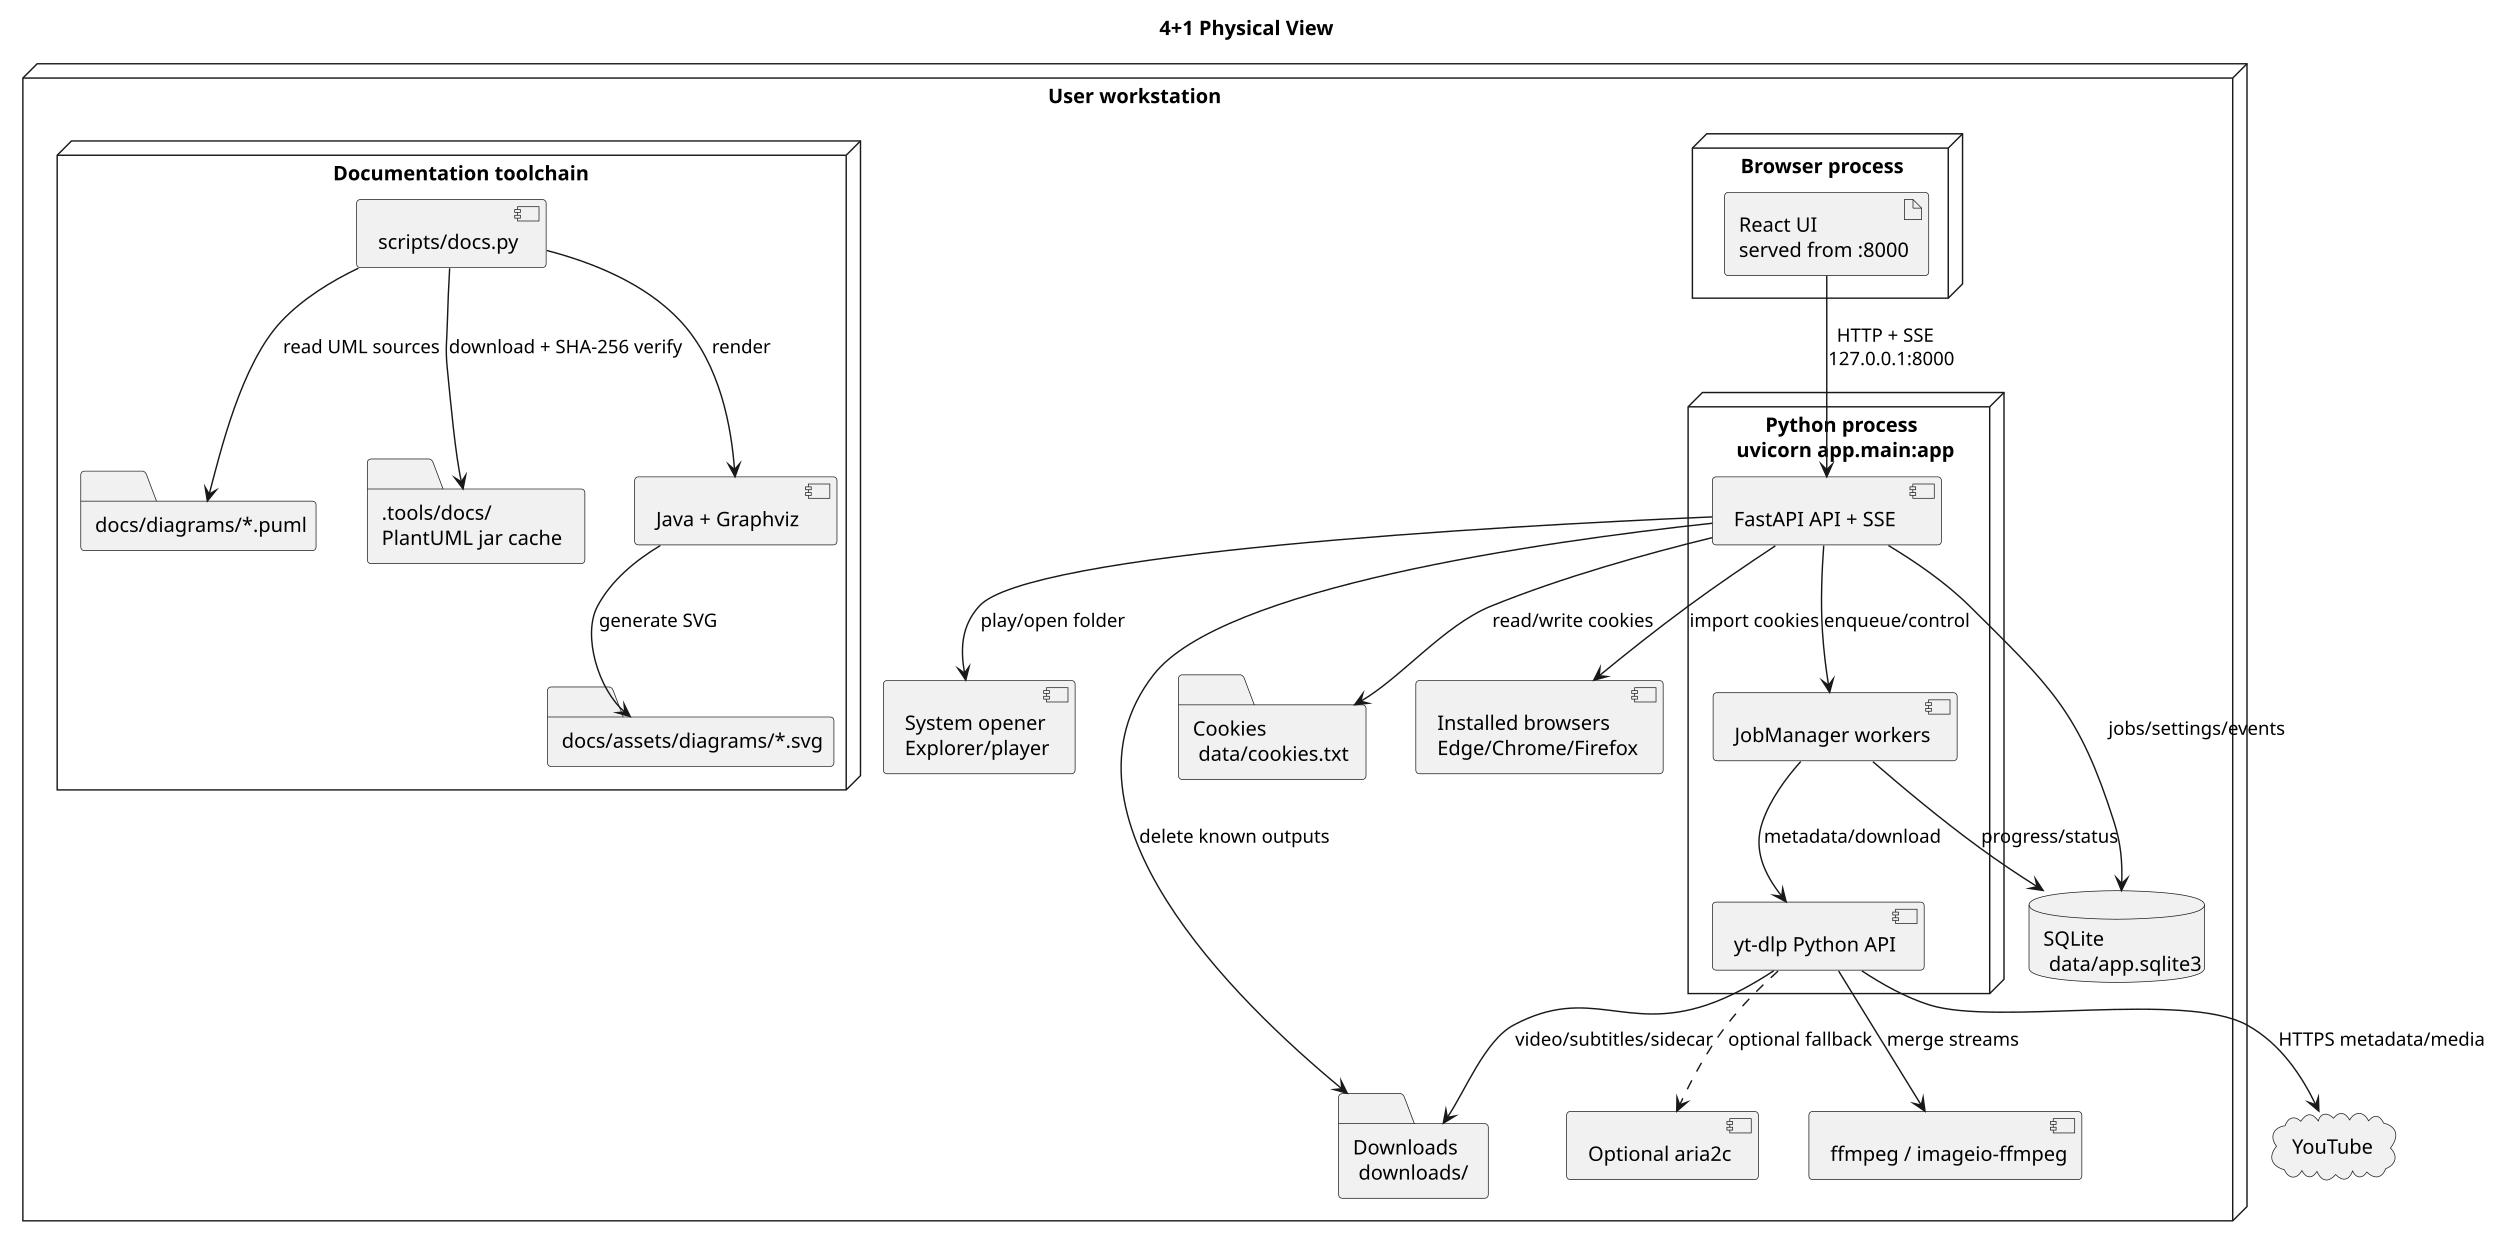
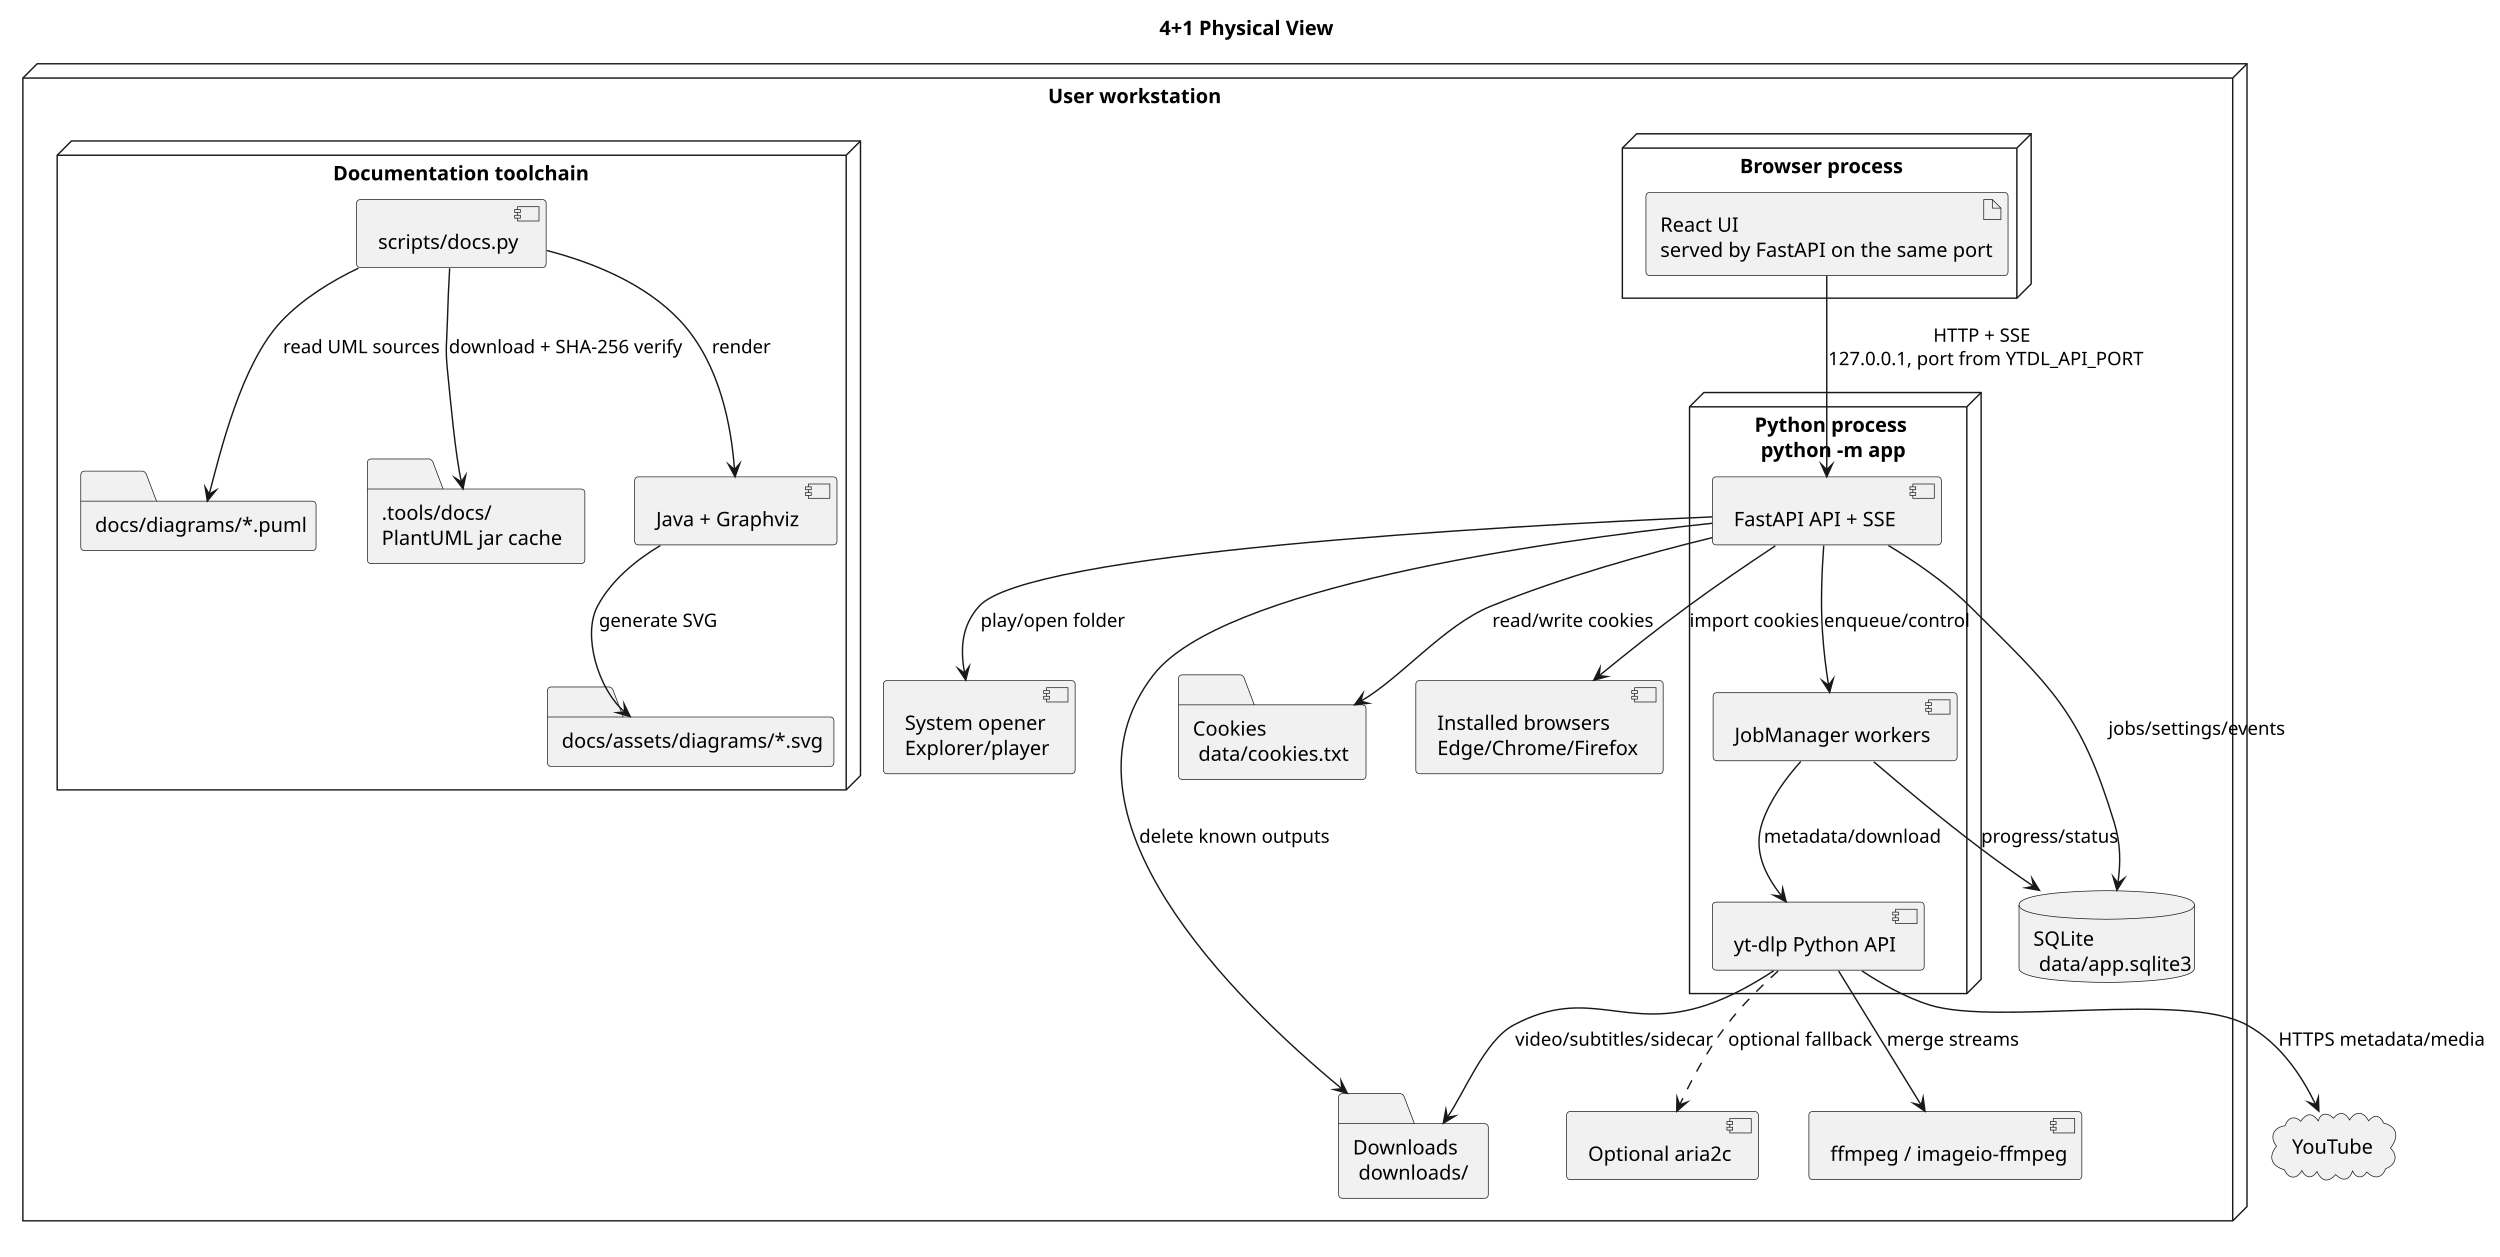
<svg xmlns="http://www.w3.org/2000/svg" contentStyleType="text/css" data-diagram-type="DESCRIPTION" height="879px" preserveAspectRatio="none" style="width:1749px;height:879px;background:#FFFFFF;" version="1.1" viewBox="0 0 1749 879" width="1749px" zoomAndPan="magnify">
  <defs />
  <g>
    <g class="title" data-source-line="1">
      <text fill="#000000" font-family="sans-serif" font-size="14" font-weight="700" lengthAdjust="spacing" textLength="120.244" x="811.101" y="24.533">4+1 Physical View</text>
    </g>
    <g class="cluster" data-qualified-name="Workstation" data-source-line="4" id="ent0001">
      <polygon fill="none" points="16,54.609,26,44.609,1572,44.609,1572,844.109,1562,854.109,16,854.109,16,54.609" style="stroke:#181818;stroke-width:1;stroke-linejoin:miter;stroke-miterlimit:10;" />
      <line style="stroke:#181818;stroke-width:1;" x1="1562" x2="1572" y1="54.609" y2="44.609" />
      <line style="stroke:#181818;stroke-width:1;" x1="16" x2="1562" y1="54.609" y2="54.609" />
      <line style="stroke:#181818;stroke-width:1;" x1="1562" x2="1562" y1="54.609" y2="854.109" />
      <text fill="#000000" font-family="sans-serif" font-size="14" font-weight="700" lengthAdjust="spacing" textLength="113.586" x="733.207" y="72.143">User workstation</text>
    </g>
    <g class="cluster" data-qualified-name="Workstation.Browser" data-source-line="5" id="ent0002">
-       <polygon fill="none" points="1184,103.609,1194,93.609,1373,93.609,1373,198.609,1363,208.609,1184,208.609,1184,103.609" style="stroke:#181818;stroke-width:1;stroke-linejoin:miter;stroke-miterlimit:10;" />
-       <line style="stroke:#181818;stroke-width:1;" x1="1363" x2="1373" y1="103.609" y2="93.609" />
-       <line style="stroke:#181818;stroke-width:1;" x1="1184" x2="1363" y1="103.609" y2="103.609" />
-       <line style="stroke:#181818;stroke-width:1;" x1="1363" x2="1363" y1="103.609" y2="208.609" />
-       <text fill="#000000" font-family="sans-serif" font-size="14" font-weight="700" lengthAdjust="spacing" textLength="113.606" x="1217.697" y="121.143">Browser process</text>
+       <polygon fill="none" points="1135,103.609,1145,93.609,1421,93.609,1421,198.609,1411,208.609,1135,208.609,1135,103.609" style="stroke:#181818;stroke-width:1;stroke-linejoin:miter;stroke-miterlimit:10;" />
+       <line style="stroke:#181818;stroke-width:1;" x1="1411" x2="1421" y1="103.609" y2="93.609" />
+       <line style="stroke:#181818;stroke-width:1;" x1="1135" x2="1411" y1="103.609" y2="103.609" />
+       <line style="stroke:#181818;stroke-width:1;" x1="1411" x2="1411" y1="103.609" y2="208.609" />
+       <text fill="#000000" font-family="sans-serif" font-size="14" font-weight="700" lengthAdjust="spacing" textLength="113.606" x="1217.197" y="121.143">Browser process</text>
    </g>
    <g class="cluster" data-qualified-name="Workstation.Python" data-source-line="9" id="ent0004">
-       <polygon fill="none" points="1181,284.609,1191,274.609,1402,274.609,1402,685.109,1392,695.109,1181,695.109,1181,284.609" style="stroke:#181818;stroke-width:1;stroke-linejoin:miter;stroke-miterlimit:10;" />
-       <line style="stroke:#181818;stroke-width:1;" x1="1392" x2="1402" y1="284.609" y2="274.609" />
-       <line style="stroke:#181818;stroke-width:1;" x1="1181" x2="1392" y1="284.609" y2="284.609" />
-       <line style="stroke:#181818;stroke-width:1;" x1="1392" x2="1392" y1="284.609" y2="695.109" />
-       <text fill="#000000" font-family="sans-serif" font-size="14" font-weight="700" lengthAdjust="spacing" textLength="105.027" x="1234.986" y="302.143">Python process</text>
-       <text fill="#000000" font-family="sans-serif" font-size="14" font-weight="700" lengthAdjust="spacing" textLength="145.462" x="1214.769" y="319.752">uvicorn app.main:app</text>
+       <polygon fill="none" points="1182,284.609,1192,274.609,1386,274.609,1386,685.109,1376,695.109,1182,695.109,1182,284.609" style="stroke:#181818;stroke-width:1;stroke-linejoin:miter;stroke-miterlimit:10;" />
+       <line style="stroke:#181818;stroke-width:1;" x1="1376" x2="1386" y1="284.609" y2="274.609" />
+       <line style="stroke:#181818;stroke-width:1;" x1="1182" x2="1376" y1="284.609" y2="284.609" />
+       <line style="stroke:#181818;stroke-width:1;" x1="1376" x2="1376" y1="284.609" y2="695.109" />
+       <text fill="#000000" font-family="sans-serif" font-size="14" font-weight="700" lengthAdjust="spacing" textLength="105.027" x="1227.486" y="302.143">Python process</text>
+       <text fill="#000000" font-family="sans-serif" font-size="14" font-weight="700" lengthAdjust="spacing" textLength="96.435" x="1231.783" y="319.752">python -m app</text>
    </g>
    <g class="cluster" data-qualified-name="Workstation.DocsToolchain" data-source-line="23" id="ent0015">
      <polygon fill="none" points="40,108.609,50,98.609,602,98.609,602,542.609,592,552.609,40,552.609,40,108.609" style="stroke:#181818;stroke-width:1;stroke-linejoin:miter;stroke-miterlimit:10;" />
      <line style="stroke:#181818;stroke-width:1;" x1="592" x2="602" y1="108.609" y2="98.609" />
      <line style="stroke:#181818;stroke-width:1;" x1="40" x2="592" y1="108.609" y2="108.609" />
      <line style="stroke:#181818;stroke-width:1;" x1="592" x2="592" y1="108.609" y2="552.609" />
      <text fill="#000000" font-family="sans-serif" font-size="14" font-weight="700" lengthAdjust="spacing" textLength="168" x="233" y="126.143">Documentation toolchain</text>
    </g>
    <g class="entity" data-qualified-name="Workstation.SQLite" data-source-line="15" id="ent0008">
-       <path d="M1419.5,633.109 C1419.5,623.109 1480.872,623.109 1480.872,623.109 C1480.872,623.109 1542.244,623.109 1542.244,633.109 L1542.244,677.328 C1542.244,687.328 1480.872,687.328 1480.872,687.328 C1480.872,687.328 1419.5,687.328 1419.5,677.328 L1419.5,633.109" fill="#F1F1F1" style="stroke:#181818;stroke-width:0.5;" />
-       <path d="M1419.5,633.109 C1419.5,643.109 1480.872,643.109 1480.872,643.109 C1480.872,643.109 1542.244,643.109 1542.244,633.109" fill="none" style="stroke:#181818;stroke-width:0.5;" />
-       <text fill="#000000" font-family="sans-serif" font-size="14" lengthAdjust="spacing" textLength="42.8" x="1429.5" y="661.643">SQLite</text>
-       <text fill="#000000" font-family="sans-serif" font-size="14" lengthAdjust="spacing" textLength="98.855" x="1433.39" y="679.252">data/app.sqlite3</text>
+       <path d="M1412.5,633.109 C1412.5,623.109 1473.872,623.109 1473.872,623.109 C1473.872,623.109 1535.244,623.109 1535.244,633.109 L1535.244,677.328 C1535.244,687.328 1473.872,687.328 1473.872,687.328 C1473.872,687.328 1412.5,687.328 1412.5,677.328 L1412.5,633.109" fill="#F1F1F1" style="stroke:#181818;stroke-width:0.5;" />
+       <path d="M1412.5,633.109 C1412.5,643.109 1473.872,643.109 1473.872,643.109 C1473.872,643.109 1535.244,643.109 1535.244,633.109" fill="none" style="stroke:#181818;stroke-width:0.5;" />
+       <text fill="#000000" font-family="sans-serif" font-size="14" lengthAdjust="spacing" textLength="42.8" x="1422.5" y="661.643">SQLite</text>
+       <text fill="#000000" font-family="sans-serif" font-size="14" lengthAdjust="spacing" textLength="98.855" x="1426.39" y="679.252">data/app.sqlite3</text>
    </g>
    <g class="entity" data-qualified-name="Workstation.Downloads" data-source-line="16" id="ent0009">
      <path d="M939,765.109 L980,765.109 A3.75,3.75 0 0 1 982.5,767.609 L989.5,786.109 L1038.717,786.109 A2.5,2.5 0 0 1 1041.217,788.609 L1041.217,835.828 A2.5,2.5 0 0 1 1038.717,838.328 L939,838.328 A2.5,2.5 0 0 1 936.5,835.828 L936.5,767.609 A2.5,2.5 0 0 1 939,765.109" fill="#F1F1F1" style="stroke:#181818;stroke-width:0.5;" />
      <line style="stroke:#181818;stroke-width:0.5;" x1="936.5" x2="989.5" y1="786.109" y2="786.109" />
      <text fill="#000000" font-family="sans-serif" font-size="14" lengthAdjust="spacing" textLength="69.262" x="946.5" y="807.643">Downloads</text>
      <text fill="#000000" font-family="sans-serif" font-size="14" lengthAdjust="spacing" textLength="70.827" x="950.39" y="825.252">downloads/</text>
    </g>
    <g class="entity" data-qualified-name="Workstation.CookiesFile" data-source-line="17" id="ent0010">
      <path d="M827,472.109 L868,472.109 A3.75,3.75 0 0 1 870.5,474.609 L877.5,493.109 L953.165,493.109 A2.5,2.5 0 0 1 955.665,495.609 L955.665,542.828 A2.5,2.5 0 0 1 953.165,545.328 L827,545.328 A2.5,2.5 0 0 1 824.5,542.828 L824.5,474.609 A2.5,2.5 0 0 1 827,472.109" fill="#F1F1F1" style="stroke:#181818;stroke-width:0.5;" />
      <line style="stroke:#181818;stroke-width:0.5;" x1="824.5" x2="877.5" y1="493.109" y2="493.109" />
      <text fill="#000000" font-family="sans-serif" font-size="14" lengthAdjust="spacing" textLength="50.579" x="834.5" y="514.643">Cookies</text>
      <text fill="#000000" font-family="sans-serif" font-size="14" lengthAdjust="spacing" textLength="97.275" x="838.39" y="532.252">data/cookies.txt</text>
    </g>
    <g class="entity" data-qualified-name="Workstation.Browsers" data-source-line="18" id="ent0011">
      <rect fill="#F1F1F1" height="65.219" rx="2.5" ry="2.5" style="stroke:#181818;stroke-width:0.5;" width="173.055" x="990.5" y="476.109" />
      <rect fill="#F1F1F1" height="10" style="stroke:#181818;stroke-width:0.5;" width="15" x="1143.555" y="481.109" />
      <rect fill="#F1F1F1" height="2" style="stroke:#181818;stroke-width:0.5;" width="4" x="1141.555" y="483.109" />
      <rect fill="#F1F1F1" height="2" style="stroke:#181818;stroke-width:0.5;" width="4" x="1141.555" y="487.109" />
      <text fill="#000000" font-family="sans-serif" font-size="14" lengthAdjust="spacing" textLength="112.827" x="1005.5" y="510.643">Installed browsers</text>
      <text fill="#000000" font-family="sans-serif" font-size="14" lengthAdjust="spacing" textLength="133.055" x="1005.5" y="528.252">Edge/Chrome/Firefox</text>
    </g>
    <g class="entity" data-qualified-name="Workstation.FFMPEG" data-source-line="19" id="ent0012">
      <rect fill="#F1F1F1" height="47.609" rx="2.5" ry="2.5" style="stroke:#181818;stroke-width:0.5;" width="190.958" x="1265.5" y="777.609" />
      <rect fill="#F1F1F1" height="10" style="stroke:#181818;stroke-width:0.5;" width="15" x="1436.458" y="782.609" />
      <rect fill="#F1F1F1" height="2" style="stroke:#181818;stroke-width:0.5;" width="4" x="1434.458" y="784.609" />
      <rect fill="#F1F1F1" height="2" style="stroke:#181818;stroke-width:0.5;" width="4" x="1434.458" y="788.609" />
      <text fill="#000000" font-family="sans-serif" font-size="14" lengthAdjust="spacing" textLength="150.958" x="1280.5" y="812.143">ffmpeg / imageio-ffmpeg</text>
    </g>
    <g class="entity" data-qualified-name="Workstation.Aria2" data-source-line="20" id="ent0013">
      <rect fill="#F1F1F1" height="47.609" rx="2.5" ry="2.5" style="stroke:#181818;stroke-width:0.5;" width="134.165" x="1096" y="777.609" />
      <rect fill="#F1F1F1" height="10" style="stroke:#181818;stroke-width:0.5;" width="15" x="1210.165" y="782.609" />
      <rect fill="#F1F1F1" height="2" style="stroke:#181818;stroke-width:0.5;" width="4" x="1208.165" y="784.609" />
      <rect fill="#F1F1F1" height="2" style="stroke:#181818;stroke-width:0.5;" width="4" x="1208.165" y="788.609" />
      <text fill="#000000" font-family="sans-serif" font-size="14" lengthAdjust="spacing" textLength="94.165" x="1111" y="812.143">Optional aria2c</text>
    </g>
    <g class="entity" data-qualified-name="Workstation.Opener" data-source-line="21" id="ent0014">
      <rect fill="#F1F1F1" height="65.219" rx="2.5" ry="2.5" style="stroke:#181818;stroke-width:0.5;" width="134.158" x="618" y="476.109" />
      <rect fill="#F1F1F1" height="10" style="stroke:#181818;stroke-width:0.5;" width="15" x="732.158" y="481.109" />
      <rect fill="#F1F1F1" height="2" style="stroke:#181818;stroke-width:0.5;" width="4" x="730.158" y="483.109" />
      <rect fill="#F1F1F1" height="2" style="stroke:#181818;stroke-width:0.5;" width="4" x="730.158" y="487.109" />
      <text fill="#000000" font-family="sans-serif" font-size="14" lengthAdjust="spacing" textLength="94.158" x="633" y="510.643">System opener</text>
      <text fill="#000000" font-family="sans-serif" font-size="14" lengthAdjust="spacing" textLength="94.151" x="633" y="528.252">Explorer/player</text>
    </g>
    <g class="entity" data-qualified-name="Workstation.Browser.UI" data-source-line="6" id="ent0003">
-       <rect fill="#F1F1F1" height="58.219" rx="2.5" ry="2.5" style="stroke:#181818;stroke-width:0.5;" width="142.834" x="1206.5" y="134.609" />
-       <polygon fill="#F1F1F1" points="1332.334,139.609,1332.334,153.609,1344.334,153.609,1344.334,145.609,1338.334,139.609,1332.334,139.609" style="stroke:#181818;stroke-width:0.5;stroke-linejoin:miter;stroke-miterlimit:10;" />
-       <line style="stroke:#181818;stroke-width:0.5;" x1="1338.334" x2="1338.334" y1="139.609" y2="145.609" />
-       <line style="stroke:#181818;stroke-width:0.5;" x1="1344.334" x2="1338.334" y1="145.609" y2="145.609" />
-       <text fill="#000000" font-family="sans-serif" font-size="14" lengthAdjust="spacing" textLength="54.462" x="1216.5" y="162.143">React UI</text>
-       <text fill="#000000" font-family="sans-serif" font-size="14" lengthAdjust="spacing" textLength="112.834" x="1216.5" y="179.752">served from :8000</text>
+       <rect fill="#F1F1F1" height="58.219" rx="2.5" ry="2.5" style="stroke:#181818;stroke-width:0.5;" width="253.33" x="1151.5" y="134.609" />
+       <polygon fill="#F1F1F1" points="1387.83,139.609,1387.83,153.609,1399.83,153.609,1399.83,145.609,1393.83,139.609,1387.83,139.609" style="stroke:#181818;stroke-width:0.5;stroke-linejoin:miter;stroke-miterlimit:10;" />
+       <line style="stroke:#181818;stroke-width:0.5;" x1="1393.83" x2="1393.83" y1="139.609" y2="145.609" />
+       <line style="stroke:#181818;stroke-width:0.5;" x1="1399.83" x2="1393.83" y1="145.609" y2="145.609" />
+       <text fill="#000000" font-family="sans-serif" font-size="14" lengthAdjust="spacing" textLength="54.462" x="1161.5" y="162.143">React UI</text>
+       <text fill="#000000" font-family="sans-serif" font-size="14" lengthAdjust="spacing" textLength="223.33" x="1161.5" y="179.752">served by FastAPI on the same port</text>
    </g>
    <g class="entity" data-qualified-name="Workstation.Python.API" data-source-line="10" id="ent0005">
      <rect fill="#F1F1F1" height="47.609" rx="2.5" ry="2.5" style="stroke:#181818;stroke-width:0.5;" width="160.217" x="1198" y="333.609" />
      <rect fill="#F1F1F1" height="10" style="stroke:#181818;stroke-width:0.5;" width="15" x="1338.217" y="338.609" />
      <rect fill="#F1F1F1" height="2" style="stroke:#181818;stroke-width:0.5;" width="4" x="1336.217" y="340.609" />
      <rect fill="#F1F1F1" height="2" style="stroke:#181818;stroke-width:0.5;" width="4" x="1336.217" y="344.609" />
      <text fill="#000000" font-family="sans-serif" font-size="14" lengthAdjust="spacing" textLength="120.217" x="1213" y="368.143">FastAPI API + SSE</text>
    </g>
    <g class="entity" data-qualified-name="Workstation.Python.Workers" data-source-line="11" id="ent0006">
      <rect fill="#F1F1F1" height="47.609" rx="2.5" ry="2.5" style="stroke:#181818;stroke-width:0.5;" width="170.724" x="1198.5" y="484.609" />
      <rect fill="#F1F1F1" height="10" style="stroke:#181818;stroke-width:0.5;" width="15" x="1349.224" y="489.609" />
      <rect fill="#F1F1F1" height="2" style="stroke:#181818;stroke-width:0.5;" width="4" x="1347.224" y="491.609" />
      <rect fill="#F1F1F1" height="2" style="stroke:#181818;stroke-width:0.5;" width="4" x="1347.224" y="495.609" />
      <text fill="#000000" font-family="sans-serif" font-size="14" lengthAdjust="spacing" textLength="130.724" x="1213.5" y="519.143">JobManager workers</text>
    </g>
    <g class="entity" data-qualified-name="Workstation.Python.YTDLP" data-source-line="12" id="ent0007">
      <rect fill="#F1F1F1" height="47.609" rx="2.5" ry="2.5" style="stroke:#181818;stroke-width:0.5;" width="148.165" x="1198" y="631.109" />
      <rect fill="#F1F1F1" height="10" style="stroke:#181818;stroke-width:0.5;" width="15" x="1326.165" y="636.109" />
      <rect fill="#F1F1F1" height="2" style="stroke:#181818;stroke-width:0.5;" width="4" x="1324.165" y="638.109" />
      <rect fill="#F1F1F1" height="2" style="stroke:#181818;stroke-width:0.5;" width="4" x="1324.165" y="642.109" />
      <text fill="#000000" font-family="sans-serif" font-size="14" lengthAdjust="spacing" textLength="108.165" x="1213" y="665.643">yt-dlp Python API</text>
    </g>
    <g class="entity" data-qualified-name="Workstation.DocsToolchain.DocsScript" data-source-line="24" id="ent0016">
      <rect fill="#F1F1F1" height="47.609" rx="2.5" ry="2.5" style="stroke:#181818;stroke-width:0.5;" width="132.586" x="249.5" y="139.609" />
      <rect fill="#F1F1F1" height="10" style="stroke:#181818;stroke-width:0.5;" width="15" x="362.086" y="144.609" />
      <rect fill="#F1F1F1" height="2" style="stroke:#181818;stroke-width:0.5;" width="4" x="360.086" y="146.609" />
      <rect fill="#F1F1F1" height="2" style="stroke:#181818;stroke-width:0.5;" width="4" x="360.086" y="150.609" />
      <text fill="#000000" font-family="sans-serif" font-size="14" lengthAdjust="spacing" textLength="92.586" x="264.5" y="174.143">scripts/docs.py</text>
    </g>
    <g class="entity" data-qualified-name="Workstation.DocsToolchain.PlantUMLCache" data-source-line="25" id="ent0017">
      <path d="M259.5,321.109 L300.5,321.109 A3.75,3.75 0 0 1 303,323.609 L310,342.109 L406.665,342.109 A2.5,2.5 0 0 1 409.165,344.609 L409.165,391.828 A2.5,2.5 0 0 1 406.665,394.328 L259.5,394.328 A2.5,2.5 0 0 1 257,391.828 L257,323.609 A2.5,2.5 0 0 1 259.5,321.109" fill="#F1F1F1" style="stroke:#181818;stroke-width:0.5;" />
      <line style="stroke:#181818;stroke-width:0.5;" x1="257" x2="310" y1="342.109" y2="342.109" />
      <text fill="#000000" font-family="sans-serif" font-size="14" lengthAdjust="spacing" textLength="70.814" x="267" y="363.643">.tools/docs/</text>
      <text fill="#000000" font-family="sans-serif" font-size="14" lengthAdjust="spacing" textLength="122.165" x="267" y="381.252">PlantUML jar cache</text>
    </g>
    <g class="entity" data-qualified-name="Workstation.DocsToolchain.DocsRuntime" data-source-line="26" id="ent0018">
      <rect fill="#F1F1F1" height="47.609" rx="2.5" ry="2.5" style="stroke:#181818;stroke-width:0.5;" width="141.548" x="444" y="333.609" />
      <rect fill="#F1F1F1" height="10" style="stroke:#181818;stroke-width:0.5;" width="15" x="565.548" y="338.609" />
      <rect fill="#F1F1F1" height="2" style="stroke:#181818;stroke-width:0.5;" width="4" x="563.548" y="340.609" />
      <rect fill="#F1F1F1" height="2" style="stroke:#181818;stroke-width:0.5;" width="4" x="563.548" y="344.609" />
      <text fill="#000000" font-family="sans-serif" font-size="14" lengthAdjust="spacing" textLength="101.548" x="459" y="368.143">Java + Graphviz</text>
    </g>
    <g class="entity" data-qualified-name="Workstation.DocsToolchain.DiagramSources" data-source-line="27" id="ent0019">
      <path d="M59,329.609 L100,329.609 A3.75,3.75 0 0 1 102.5,332.109 L109.5,350.609 L218.613,350.609 A2.5,2.5 0 0 1 221.113,353.109 L221.113,382.719 A2.5,2.5 0 0 1 218.613,385.219 L59,385.219 A2.5,2.5 0 0 1 56.5,382.719 L56.5,332.109 A2.5,2.5 0 0 1 59,329.609" fill="#F1F1F1" style="stroke:#181818;stroke-width:0.5;" />
      <line style="stroke:#181818;stroke-width:0.5;" x1="56.5" x2="109.5" y1="350.609" y2="350.609" />
      <text fill="#000000" font-family="sans-serif" font-size="14" lengthAdjust="spacing" textLength="134.613" x="66.5" y="372.143">docs/diagrams/*.puml</text>
    </g>
    <g class="entity" data-qualified-name="Workstation.DocsToolchain.DiagramAssets" data-source-line="28" id="ent0020">
      <path d="M385.5,480.609 L426.5,480.609 A3.75,3.75 0 0 1 429,483.109 L436,501.609 L580.906,501.609 A2.5,2.5 0 0 1 583.406,504.109 L583.406,533.719 A2.5,2.5 0 0 1 580.906,536.219 L385.5,536.219 A2.5,2.5 0 0 1 383,533.719 L383,483.109 A2.5,2.5 0 0 1 385.5,480.609" fill="#F1F1F1" style="stroke:#181818;stroke-width:0.5;" />
      <line style="stroke:#181818;stroke-width:0.5;" x1="383" x2="436" y1="501.609" y2="501.609" />
      <text fill="#000000" font-family="sans-serif" font-size="14" lengthAdjust="spacing" textLength="170.406" x="393" y="523.143">docs/assets/diagrams/*.svg</text>
    </g>
    <g class="entity" data-qualified-name="YouTube" data-source-line="32" id="ent0021">
      <path d="M1598.652,787.586 C1600.411,782.118 1605.006,780.018 1609.603,784.447 C1613.699,778.525 1617.559,778.314 1621.895,784.197 C1623.576,777.958 1629.006,778.499 1632.494,782.286 C1636.578,777.284 1640.842,778.202 1643.803,783.517 C1647.505,777.13 1653.896,777.469 1657.005,784.117 C1661.273,779.277 1664.862,780.114 1667.578,785.692 C1678.088,788.526 1677.936,795.991 1672.353,803.211 C1678.018,808.71 1675.933,815.011 1669.035,817.615 C1666.261,824.815 1660.761,824.861 1655.817,819.992 C1652.763,824.792 1648.196,824.447 1645.863,819.272 C1643.296,826.01 1638.966,826.669 1633.984,821.729 C1628.769,827.689 1624.101,826.414 1620.952,819.618 C1617.375,825.054 1613.298,824.272 1610.383,818.967 C1606.889,825.399 1600.981,824.88 1598.138,818.352 C1589.188,815.857 1586.464,809.423 1592.662,801.89 C1587.453,795.354 1590.589,788.564 1598.652,787.586" fill="#F1F1F1" style="stroke:#181818;stroke-width:0.5;" />
      <text fill="#000000" font-family="sans-serif" font-size="14" lengthAdjust="spacing" textLength="56.82" x="1603.5" y="807.143">YouTube</text>
    </g>
    <g class="link" data-entity-1="ent0003" data-entity-2="ent0005" data-link-type="dependency" data-source-line="34" id="lnk22">
      <path d="M1278,192.939 C1278,231.119 1278,293.349 1278,328.589" fill="none" id="UI-to-API" style="stroke:#181818;stroke-width:1;" />
      <polygon fill="#181818" points="1278,333.589,1282,324.589,1278,328.589,1274,324.589,1278,333.589" style="stroke:#181818;stroke-width:1;stroke-linejoin:miter;stroke-miterlimit:10;" />
-       <text fill="#000000" font-family="sans-serif" font-size="13" lengthAdjust="spacing" textLength="74.769" x="1284.989" y="239.105">HTTP + SSE</text>
-       <text fill="#000000" font-family="sans-serif" font-size="13" lengthAdjust="spacing" textLength="86.747" x="1279" y="255.456">127.0.0.1:8000</text>
+       <text fill="#000000" font-family="sans-serif" font-size="13" lengthAdjust="spacing" textLength="74.769" x="1352.525" y="239.105">HTTP + SSE</text>
+       <text fill="#000000" font-family="sans-serif" font-size="13" lengthAdjust="spacing" textLength="221.819" x="1279" y="255.456">127.0.0.1, port from YTDL_API_PORT</text>
    </g>
    <g class="link" data-entity-1="ent0005" data-entity-2="ent0006" data-link-type="dependency" data-source-line="35" id="lnk23">
      <path d="M1275.88,381.669 C1274.66,398.449 1273.6,421.699 1275,442.109 C1275.96,456.199 1277.312,466.929 1279.252,479.409" fill="none" id="API-to-Workers" style="stroke:#181818;stroke-width:1;" />
      <polygon fill="#181818" points="1280.02,484.349,1282.59,474.842,1279.252,479.409,1274.685,476.071,1280.02,484.349" style="stroke:#181818;stroke-width:1;stroke-linejoin:miter;stroke-miterlimit:10;" />
      <text fill="#000000" font-family="sans-serif" font-size="13" lengthAdjust="spacing" textLength="93.241" x="1276" y="438.604">enqueue/control</text>
    </g>
    <g class="link" data-entity-1="ent0005" data-entity-2="ent0008" data-link-type="dependency" data-source-line="36" id="lnk24">
-       <path d="M1321.15,381.639 C1339.9,392.909 1361.34,407.609 1378,424.109 C1435.37,480.929 1454.57,498.159 1479,575.109 C1483.86,590.409 1484.865,603.232 1484.345,618.062" fill="none" id="API-to-SQLite" style="stroke:#181818;stroke-width:1;" />
-       <polygon fill="#181818" points="1484.17,623.059,1488.483,614.205,1484.345,618.062,1480.488,613.925,1484.17,623.059" style="stroke:#181818;stroke-width:1;stroke-linejoin:miter;stroke-miterlimit:10;" />
+       <path d="M1321.15,381.639 C1339.9,392.909 1361.34,407.609 1378,424.109 C1435.37,480.929 1455.54,497.849 1479,575.109 C1483.63,590.359 1483.722,603.056 1481.692,617.806" fill="none" id="API-to-SQLite" style="stroke:#181818;stroke-width:1;" />
+       <polygon fill="#181818" points="1481.01,622.759,1486.2,614.389,1481.692,617.806,1478.274,613.298,1481.01,622.759" style="stroke:#181818;stroke-width:1;stroke-linejoin:miter;stroke-miterlimit:10;" />
      <text fill="#000000" font-family="sans-serif" font-size="13" lengthAdjust="spacing" textLength="114.175" x="1475" y="514.105">jobs/settings/events</text>
    </g>
    <g class="link" data-entity-1="ent0006" data-entity-2="ent0008" data-link-type="dependency" data-source-line="37" id="lnk25">
-       <path d="M1310.28,532.879 C1330.25,550.169 1358.68,573.979 1385,593.109 C1399.06,603.329 1410.566,611.053 1425.166,620.303" fill="none" id="Workers-to-SQLite" style="stroke:#181818;stroke-width:1;" />
-       <polygon fill="#181818" points="1429.39,622.979,1423.928,614.784,1425.166,620.303,1419.647,621.542,1429.39,622.979" style="stroke:#181818;stroke-width:1;stroke-linejoin:miter;stroke-miterlimit:10;" />
+       <path d="M1310.9,532.969 C1330.95,550.099 1359.2,573.669 1385,593.109 C1398.31,603.139 1409.003,610.747 1422.663,620.087" fill="none" id="Workers-to-SQLite" style="stroke:#181818;stroke-width:1;" />
+       <polygon fill="#181818" points="1426.79,622.909,1421.618,614.528,1422.663,620.087,1417.103,621.131,1426.79,622.909" style="stroke:#181818;stroke-width:1;stroke-linejoin:miter;stroke-miterlimit:10;" />
      <text fill="#000000" font-family="sans-serif" font-size="13" lengthAdjust="spacing" textLength="88.874" x="1386" y="589.605">progress/status</text>
    </g>
    <g class="link" data-entity-1="ent0006" data-entity-2="ent0007" data-link-type="dependency" data-source-line="38" id="lnk26">
      <path d="M1259.8,532.769 C1249.41,544.369 1238.43,559.299 1233,575.109 C1226.29,594.639 1234.422,611.606 1246.513,627.006" fill="none" id="Workers-to-YTDLP" style="stroke:#181818;stroke-width:1;" />
      <polygon fill="#181818" points="1249.6,630.939,1247.189,621.39,1246.513,627.006,1240.896,626.33,1249.6,630.939" style="stroke:#181818;stroke-width:1;stroke-linejoin:miter;stroke-miterlimit:10;" />
      <text fill="#000000" font-family="sans-serif" font-size="13" lengthAdjust="spacing" textLength="113.471" x="1234" y="589.605">metadata/download</text>
    </g>
    <g class="link" data-entity-1="ent0007" data-entity-2="ent0021" data-link-type="dependency" data-source-line="39" id="lnk27">
      <path d="M1302.6,679.229 C1316.36,688.349 1333.25,697.879 1350,703.109 C1397.18,717.839 1528.75,693.179 1572,717.109 C1595.9,730.329 1610.473,753.083 1620.093,772.863" fill="none" id="YTDLP-to-YouTube" style="stroke:#181818;stroke-width:1;" />
      <polygon fill="#181818" points="1622.28,777.359,1621.941,767.516,1620.093,772.863,1614.747,771.015,1622.28,777.359" style="stroke:#181818;stroke-width:1;stroke-linejoin:miter;stroke-miterlimit:10;" />
      <text fill="#000000" font-family="sans-serif" font-size="13" lengthAdjust="spacing" textLength="139.445" x="1594" y="731.605">HTTPS metadata/media</text>
    </g>
    <g class="link" data-entity-1="ent0007" data-entity-2="ent0009" data-link-type="dependency" data-source-line="40" id="lnk28">
      <path d="M1240.92,679.149 C1227.21,688.139 1210.49,697.589 1194,703.109 C1136.79,722.249 1112.27,688.819 1059,717.109 C1038.62,727.939 1024.606,764.298 1012.556,781.708" fill="none" id="YTDLP-to-Downloads" style="stroke:#181818;stroke-width:1;" />
      <polygon fill="#181818" points="1009.71,785.819,1018.121,780.696,1012.556,781.708,1011.543,776.143,1009.71,785.819" style="stroke:#181818;stroke-width:1;stroke-linejoin:miter;stroke-miterlimit:10;" />
      <text fill="#000000" font-family="sans-serif" font-size="13" lengthAdjust="spacing" textLength="127.899" x="1060" y="731.605">video/subtitles/sidecar</text>
    </g>
    <g class="link" data-entity-1="ent0007" data-entity-2="ent0012" data-link-type="dependency" data-source-line="41" id="lnk29">
      <path d="M1286.3,679.329 C1302.91,706.289 1327.517,746.253 1344.117,773.193" fill="none" id="YTDLP-to-FFMPEG" style="stroke:#181818;stroke-width:1;" />
      <polygon fill="#181818" points="1346.74,777.449,1345.424,767.689,1344.117,773.193,1338.613,771.885,1346.74,777.449" style="stroke:#181818;stroke-width:1;stroke-linejoin:miter;stroke-miterlimit:10;" />
      <text fill="#000000" font-family="sans-serif" font-size="13" lengthAdjust="spacing" textLength="86.69" x="1320" y="731.605">merge streams</text>
    </g>
    <g class="link" data-entity-1="ent0007" data-entity-2="ent0013" data-link-type="dependency" data-source-line="42" id="lnk30">
      <path d="M1243.93,679.329 C1231.98,690.059 1218.43,703.439 1208,717.109 C1193.61,735.959 1183.282,755.487 1175.152,772.937" fill="none" id="YTDLP-to-Aria2" style="stroke:#181818;stroke-width:1;stroke-dasharray:7,7;" />
      <polygon fill="#181818" points="1173.04,777.469,1180.467,771.001,1175.152,772.937,1173.215,767.622,1173.04,777.469" style="stroke:#181818;stroke-width:1;stroke-linejoin:miter;stroke-miterlimit:10;" />
      <text fill="#000000" font-family="sans-serif" font-size="13" lengthAdjust="spacing" textLength="93.228" x="1209" y="731.605">optional fallback</text>
    </g>
    <g class="link" data-entity-1="ent0005" data-entity-2="ent0011" data-link-type="dependency" data-source-line="43" id="lnk31">
      <path d="M1242.04,381.869 C1223.54,394.089 1200.79,409.519 1181,424.109 C1158.63,440.599 1138.247,456.8 1118.797,472.74" fill="none" id="API-to-Browsers" style="stroke:#181818;stroke-width:1;" />
      <polygon fill="#181818" points="1114.93,475.909,1124.427,473.298,1118.797,472.74,1119.355,467.111,1114.93,475.909" style="stroke:#181818;stroke-width:1;stroke-linejoin:miter;stroke-miterlimit:10;" />
      <text fill="#000000" font-family="sans-serif" font-size="13" lengthAdjust="spacing" textLength="83.808" x="1182" y="438.604">import cookies</text>
    </g>
    <g class="link" data-entity-1="ent0005" data-entity-2="ent0010" data-link-type="dependency" data-source-line="44" id="lnk32">
      <path d="M1197.9,376.129 C1151.75,387.399 1093.13,403.749 1043,424.109 C1010.34,437.369 980.049,474.358 952.009,490.558" fill="none" id="API-to-CookiesFile" style="stroke:#181818;stroke-width:1;" />
      <polygon fill="#181818" points="947.68,493.059,957.474,492.021,952.009,490.558,953.472,485.094,947.68,493.059" style="stroke:#181818;stroke-width:1;stroke-linejoin:miter;stroke-miterlimit:10;" />
      <text fill="#000000" font-family="sans-serif" font-size="13" lengthAdjust="spacing" textLength="104.768" x="1044" y="438.604">read/write cookies</text>
    </g>
    <g class="link" data-entity-1="ent0005" data-entity-2="ent0009" data-link-type="dependency" data-source-line="45" id="lnk33">
      <path d="M1197.96,366.049 C1076.42,379.189 854.41,411.079 807,472.109 C731.41,569.429 862.776,698.914 938.736,761.694" fill="none" id="API-to-Downloads" style="stroke:#181818;stroke-width:1;" />
      <polygon fill="#181818" points="942.59,764.879,938.201,756.062,938.736,761.694,933.104,762.229,942.59,764.879" style="stroke:#181818;stroke-width:1;stroke-linejoin:miter;stroke-miterlimit:10;" />
      <text fill="#000000" font-family="sans-serif" font-size="13" lengthAdjust="spacing" textLength="122.865" x="797" y="589.605">delete known outputs</text>
    </g>
    <g class="link" data-entity-1="ent0005" data-entity-2="ent0014" data-link-type="dependency" data-source-line="46" id="lnk34">
      <path d="M1197.89,361.629 C1043.87,368.249 718.62,386.569 685,424.109 C672.72,437.819 671.762,453.553 674.782,470.894" fill="none" id="API-to-Opener" style="stroke:#181818;stroke-width:1;" />
      <polygon fill="#181818" points="675.64,475.819,678.037,466.267,674.782,470.894,670.155,467.639,675.64,475.819" style="stroke:#181818;stroke-width:1;stroke-linejoin:miter;stroke-miterlimit:10;" />
      <text fill="#000000" font-family="sans-serif" font-size="13" lengthAdjust="spacing" textLength="92.511" x="686" y="438.604">play/open folder</text>
    </g>
    <g class="link" data-entity-1="ent0016" data-entity-2="ent0017" data-link-type="dependency" data-source-line="47" id="lnk35">
      <path d="M314.58,187.679 C313.96,198.829 313.3,212.409 313,224.609 C312.62,239.719 311.48,243.579 313,258.609 C315.11,279.509 318.569,318.677 322.819,337.157" fill="none" id="DocsScript-to-PlantUMLCache" style="stroke:#181818;stroke-width:1;" />
      <polygon fill="#181818" points="323.94,342.029,325.821,332.362,322.819,337.157,318.025,334.155,323.94,342.029" style="stroke:#181818;stroke-width:1;stroke-linejoin:miter;stroke-miterlimit:10;" />
      <text fill="#000000" font-family="sans-serif" font-size="13" lengthAdjust="spacing" textLength="157.892" x="314" y="247.105">download + SHA-256 verify</text>
    </g>
    <g class="link" data-entity-1="ent0016" data-entity-2="ent0018" data-link-type="dependency" data-source-line="48" id="lnk36">
      <path d="M382.55,175.249 C414.76,183.619 451.64,198.439 476,224.609 C504.17,254.869 511.709,299.523 513.869,328.533" fill="none" id="DocsScript-to-DocsRuntime" style="stroke:#181818;stroke-width:1;" />
      <polygon fill="#181818" points="514.24,333.519,517.561,324.247,513.869,328.533,509.583,324.841,514.24,333.519" style="stroke:#181818;stroke-width:1;stroke-linejoin:miter;stroke-miterlimit:10;" />
      <text fill="#000000" font-family="sans-serif" font-size="13" lengthAdjust="spacing" textLength="37.578" x="498" y="247.105">render</text>
    </g>
    <g class="link" data-entity-1="ent0016" data-entity-2="ent0019" data-link-type="dependency" data-source-line="49" id="lnk37">
      <path d="M250.71,187.619 C231.56,196.809 211.81,208.999 197,224.609 C168.67,254.489 154.085,316.637 146.355,345.697" fill="none" id="DocsScript-to-DiagramSources" style="stroke:#181818;stroke-width:1;" />
      <polygon fill="#181818" points="145.07,350.529,151.249,342.86,146.355,345.697,143.518,340.804,145.07,350.529" style="stroke:#181818;stroke-width:1;stroke-linejoin:miter;stroke-miterlimit:10;" />
      <text fill="#000000" font-family="sans-serif" font-size="13" lengthAdjust="spacing" textLength="106.209" x="198" y="247.105">read UML sources</text>
    </g>
    <g class="link" data-entity-1="ent0018" data-entity-2="ent0020" data-link-type="dependency" data-source-line="50" id="lnk38">
      <path d="M461.97,381.639 C444.76,391.969 427.63,405.989 418,424.109 C407.22,444.389 418.649,482.544 437.069,498.094" fill="none" id="DocsRuntime-to-DiagramAssets" style="stroke:#181818;stroke-width:1;" />
      <polygon fill="#181818" points="440.89,501.319,436.593,492.457,437.069,498.094,431.433,498.57,440.89,501.319" style="stroke:#181818;stroke-width:1;stroke-linejoin:miter;stroke-miterlimit:10;" />
      <text fill="#000000" font-family="sans-serif" font-size="13" lengthAdjust="spacing" textLength="82.386" x="419" y="438.604">generate SVG</text>
    </g>
  </g>
</svg>
